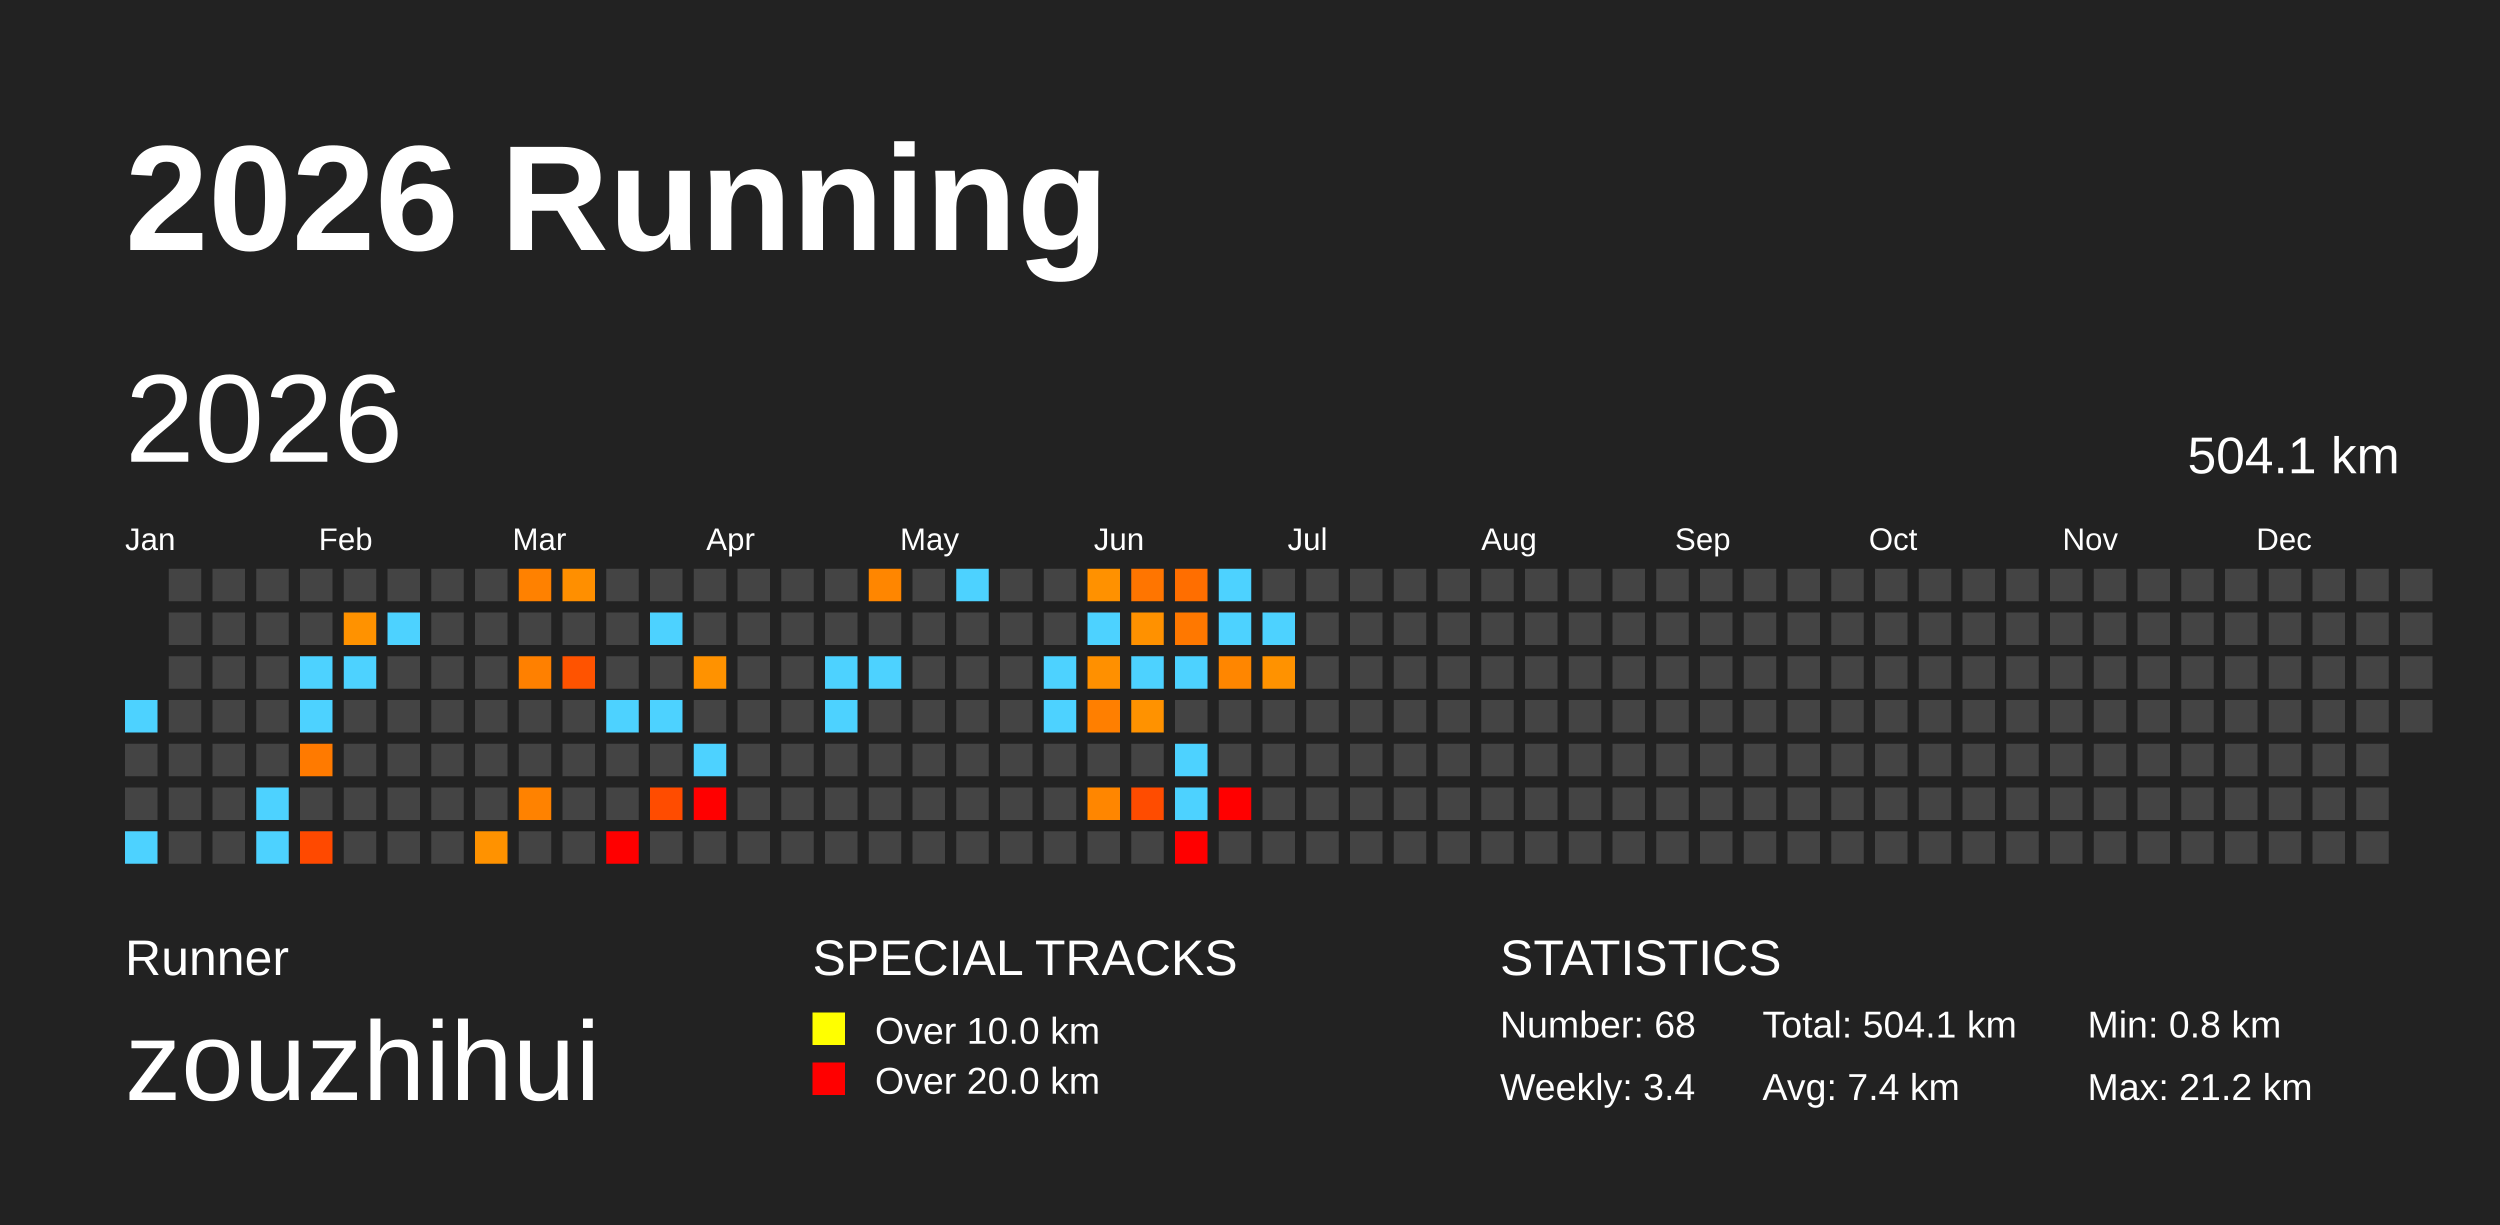
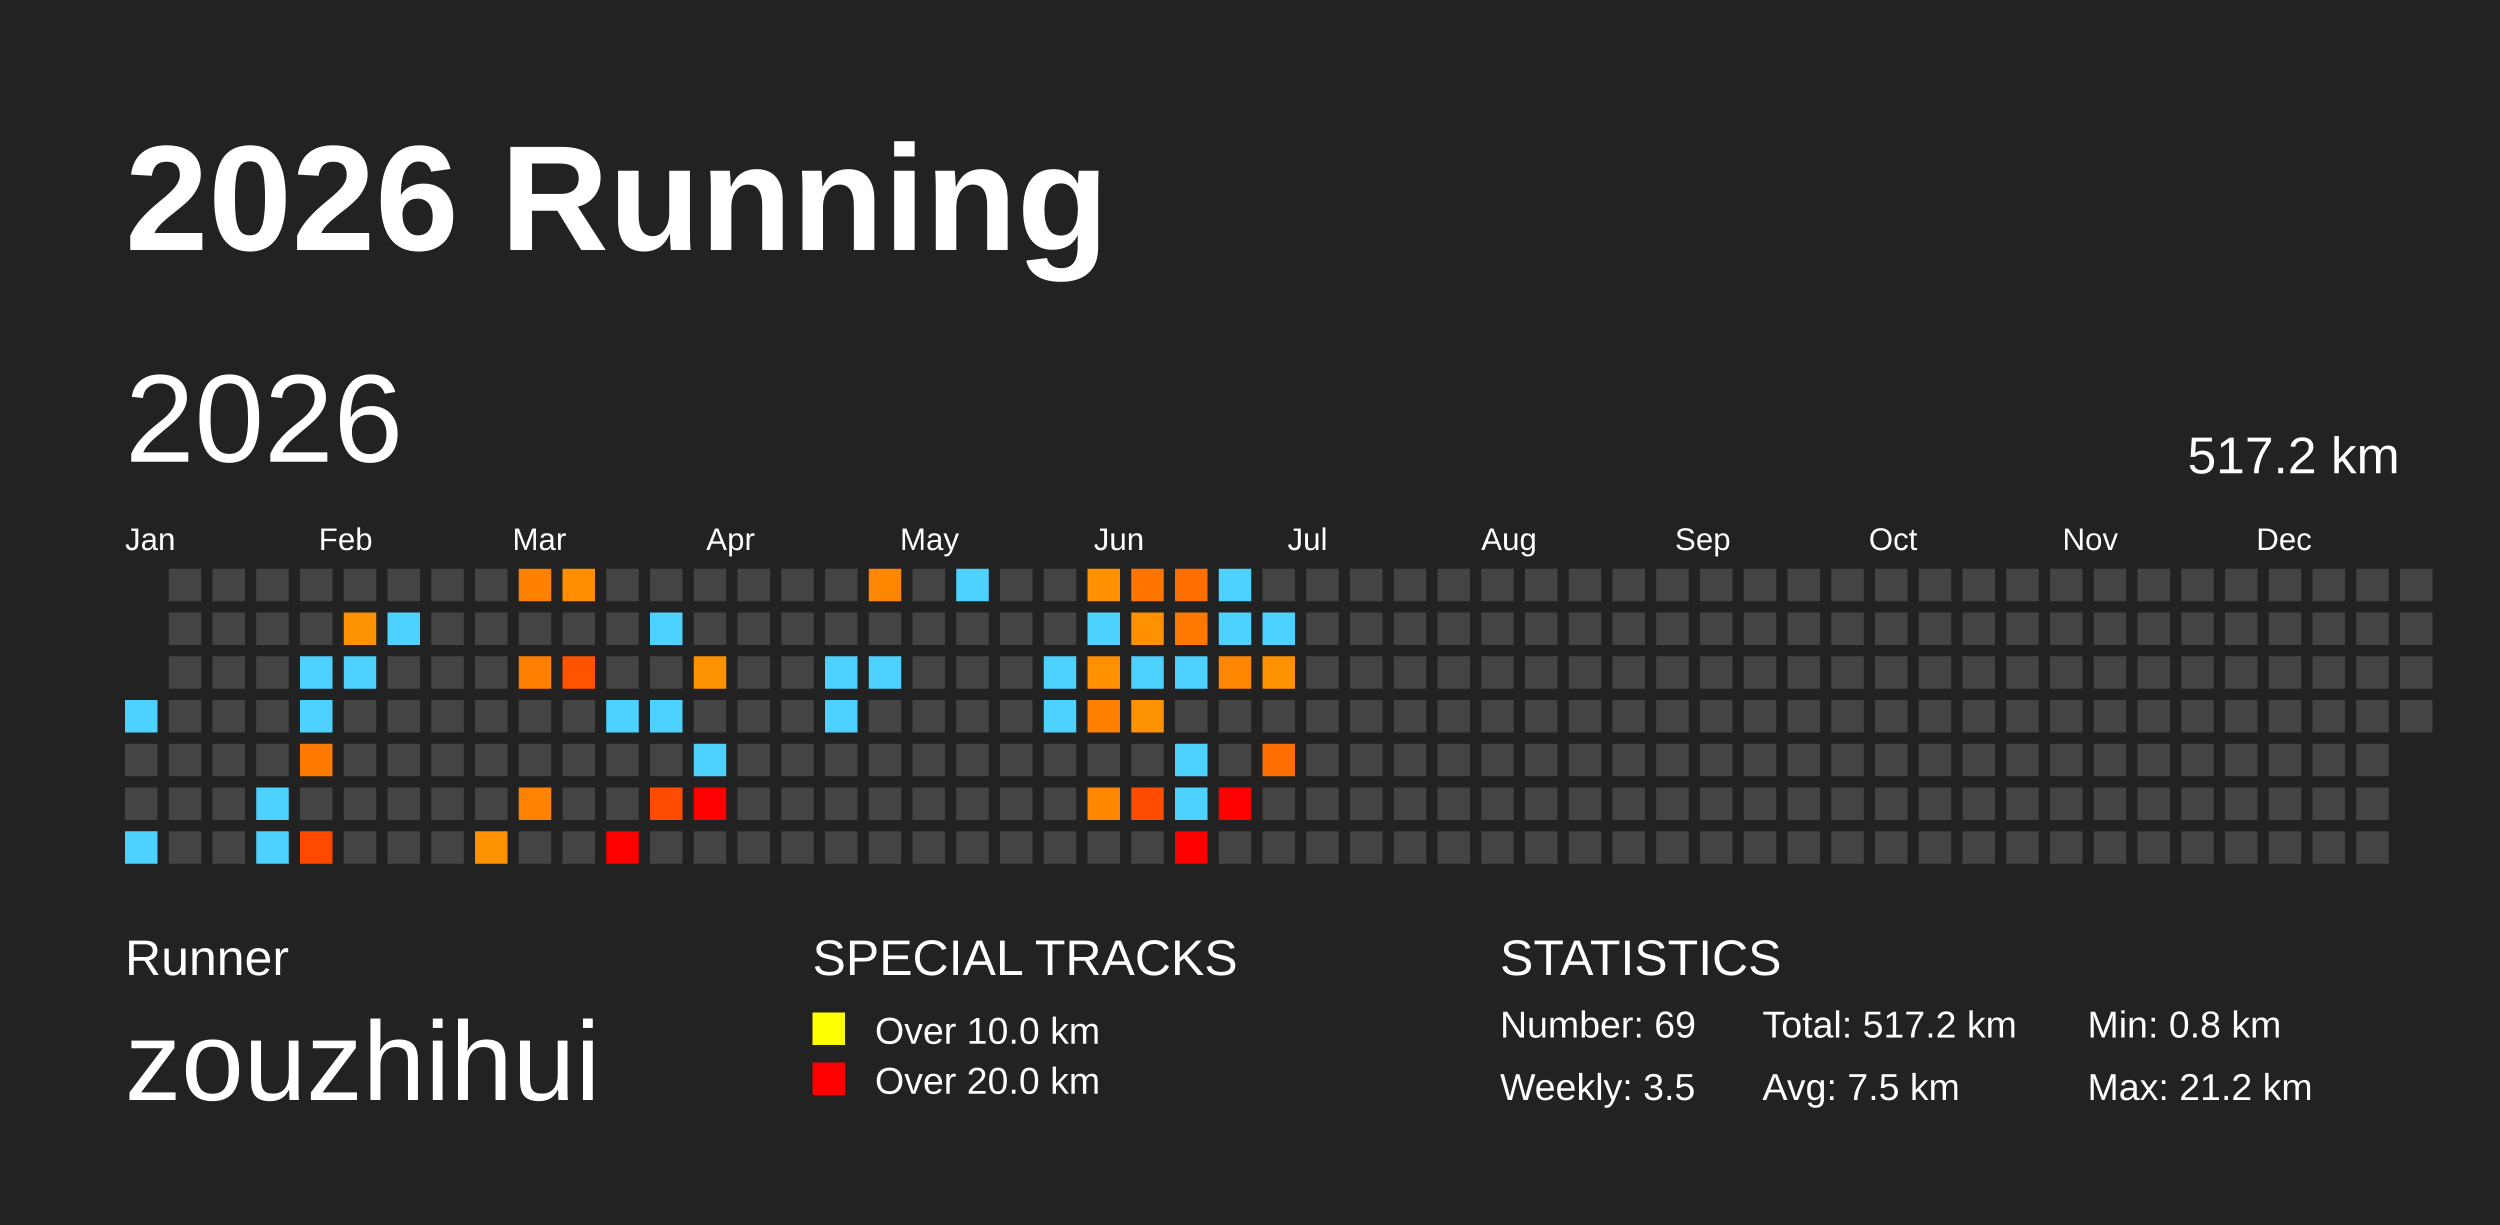
<svg xmlns="http://www.w3.org/2000/svg" baseProfile="full" height="98mm" version="1.1" viewBox="0,0,200,98" width="200mm">
  <defs />
  <rect fill="#222222" height="98" width="200" x="0" y="0" />
  <text fill="#FFFFFF" style="font-size:12px; font-family:Arial; font-weight:bold;" x="10" y="20">2026 Running</text>
  <text fill="#FFFFFF" style="font-size:4px; font-family:Arial" x="10" y="78">Runner</text>
  <text fill="#FFFFFF" style="font-size:9px; font-family:Arial" x="10" y="88">zouzhihui</text>
  <text fill="#FFFFFF" style="font-size:4px; font-family:Arial" x="65" y="78">SPECIAL TRACKS</text>
  <rect fill="yellow" height="2.6" width="2.6" x="65" y="81" />
  <text fill="#FFFFFF" style="font-size:3px; font-family:Arial" x="70" y="83.5">Over 10.0 km</text>
  <rect fill="red" height="2.6" width="2.6" x="65" y="85" />
  <text fill="#FFFFFF" style="font-size:3px; font-family:Arial" x="70" y="87.5">Over 20.0 km</text>
  <text fill="#FFFFFF" style="font-size:4px; font-family:Arial" x="120" y="78">STATISTICS</text>
-   <text fill="#FFFFFF" style="font-size:3px; font-family:Arial" x="120" y="83">Number: 68</text>
-   <text fill="#FFFFFF" style="font-size:3px; font-family:Arial" x="120" y="88">Weekly: 3.4</text>
-   <text fill="#FFFFFF" style="font-size:3px; font-family:Arial" x="141" y="83">Total: 504.1 km</text>
-   <text fill="#FFFFFF" style="font-size:3px; font-family:Arial" x="141" y="88">Avg: 7.4 km</text>
+   <text fill="#FFFFFF" style="font-size:3px; font-family:Arial" x="120" y="83">Number: 69</text>
+   <text fill="#FFFFFF" style="font-size:3px; font-family:Arial" x="120" y="88">Weekly: 3.5</text>
+   <text fill="#FFFFFF" style="font-size:3px; font-family:Arial" x="141" y="83">Total: 517.2 km</text>
+   <text fill="#FFFFFF" style="font-size:3px; font-family:Arial" x="141" y="88">Avg: 7.5 km</text>
  <text fill="#FFFFFF" style="font-size:3px; font-family:Arial" x="167" y="83">Min: 0.8 km</text>
  <text fill="#FFFFFF" style="font-size:3px; font-family:Arial" x="167" y="88">Max: 21.2 km</text>
  <text dominant-baseline="hanging" fill="#FFFFFF" style="font-size:10.0px; font-family:Arial;" x="10" y="30">2026</text>
-   <text dominant-baseline="hanging" fill="#FFFFFF" style="font-size:4.125px; font-family:Arial;" x="175" y="35">504.1 km</text>
+   <text dominant-baseline="hanging" fill="#FFFFFF" style="font-size:4.125px; font-family:Arial;" x="175" y="35">517.2 km</text>
  <text fill="#FFFFFF" style="font-size:2.5px; font-family:Arial" x="10.0" y="44">Jan</text>
  <text fill="#FFFFFF" style="font-size:2.5px; font-family:Arial" x="25.5" y="44">Feb</text>
  <text fill="#FFFFFF" style="font-size:2.5px; font-family:Arial" x="41.0" y="44">Mar</text>
  <text fill="#FFFFFF" style="font-size:2.5px; font-family:Arial" x="56.5" y="44">Apr</text>
  <text fill="#FFFFFF" style="font-size:2.5px; font-family:Arial" x="72.0" y="44">May</text>
  <text fill="#FFFFFF" style="font-size:2.5px; font-family:Arial" x="87.5" y="44">Jun</text>
  <text fill="#FFFFFF" style="font-size:2.5px; font-family:Arial" x="103.0" y="44">Jul</text>
  <text fill="#FFFFFF" style="font-size:2.5px; font-family:Arial" x="118.5" y="44">Aug</text>
  <text fill="#FFFFFF" style="font-size:2.5px; font-family:Arial" x="134.0" y="44">Sep</text>
  <text fill="#FFFFFF" style="font-size:2.5px; font-family:Arial" x="149.5" y="44">Oct</text>
  <text fill="#FFFFFF" style="font-size:2.5px; font-family:Arial" x="165.0" y="44">Nov</text>
  <text fill="#FFFFFF" style="font-size:2.5px; font-family:Arial" x="180.5" y="44">Dec</text>
  <rect fill="#4dd2ff" height="2.6" width="2.6" x="10.0" y="56.0" />
  <rect fill="#444444" height="2.6" width="2.6" x="10.0" y="59.5" />
  <rect fill="#444444" height="2.6" width="2.6" x="10.0" y="63.0" />
  <rect fill="#4dd2ff" height="2.6" width="2.6" x="10.0" y="66.5" />
  <rect fill="#444444" height="2.6" width="2.6" x="13.5" y="45.5" />
  <rect fill="#444444" height="2.6" width="2.6" x="13.5" y="49.0" />
  <rect fill="#444444" height="2.6" width="2.6" x="13.5" y="52.5" />
  <rect fill="#444444" height="2.6" width="2.6" x="13.5" y="56.0" />
  <rect fill="#444444" height="2.6" width="2.6" x="13.5" y="59.5" />
  <rect fill="#444444" height="2.6" width="2.6" x="13.5" y="63.0" />
  <rect fill="#444444" height="2.6" width="2.6" x="13.5" y="66.5" />
  <rect fill="#444444" height="2.6" width="2.6" x="17.0" y="45.5" />
  <rect fill="#444444" height="2.6" width="2.6" x="17.0" y="49.0" />
  <rect fill="#444444" height="2.6" width="2.6" x="17.0" y="52.5" />
  <rect fill="#444444" height="2.6" width="2.6" x="17.0" y="56.0" />
  <rect fill="#444444" height="2.6" width="2.6" x="17.0" y="59.5" />
  <rect fill="#444444" height="2.6" width="2.6" x="17.0" y="63.0" />
  <rect fill="#444444" height="2.6" width="2.6" x="17.0" y="66.5" />
  <rect fill="#444444" height="2.6" width="2.6" x="20.5" y="45.5" />
  <rect fill="#444444" height="2.6" width="2.6" x="20.5" y="49.0" />
  <rect fill="#444444" height="2.6" width="2.6" x="20.5" y="52.5" />
  <rect fill="#444444" height="2.6" width="2.6" x="20.5" y="56.0" />
  <rect fill="#444444" height="2.6" width="2.6" x="20.5" y="59.5" />
  <rect fill="#4dd2ff" height="2.6" width="2.6" x="20.5" y="63.0" />
  <rect fill="#4dd2ff" height="2.6" width="2.6" x="20.5" y="66.5" />
  <rect fill="#444444" height="2.6" width="2.6" x="24.0" y="45.5" />
  <rect fill="#444444" height="2.6" width="2.6" x="24.0" y="49.0" />
  <rect fill="#4dd2ff" height="2.6" width="2.6" x="24.0" y="52.5" />
  <rect fill="#4dd2ff" height="2.6" width="2.6" x="24.0" y="56.0" />
  <rect fill="#ff7a00" height="2.6" width="2.6" x="24.0" y="59.5" />
  <rect fill="#444444" height="2.6" width="2.6" x="24.0" y="63.0" />
  <rect fill="#ff4900" height="2.6" width="2.6" x="24.0" y="66.5" />
  <rect fill="#444444" height="2.6" width="2.6" x="27.5" y="45.5" />
  <rect fill="#ff9200" height="2.6" width="2.6" x="27.5" y="49.0" />
  <rect fill="#4dd2ff" height="2.6" width="2.6" x="27.5" y="52.5" />
  <rect fill="#444444" height="2.6" width="2.6" x="27.5" y="56.0" />
  <rect fill="#444444" height="2.6" width="2.6" x="27.5" y="59.5" />
  <rect fill="#444444" height="2.6" width="2.6" x="27.5" y="63.0" />
  <rect fill="#444444" height="2.6" width="2.6" x="27.5" y="66.5" />
  <rect fill="#444444" height="2.6" width="2.6" x="31.0" y="45.5" />
  <rect fill="#4dd2ff" height="2.6" width="2.6" x="31.0" y="49.0" />
  <rect fill="#444444" height="2.6" width="2.6" x="31.0" y="52.5" />
  <rect fill="#444444" height="2.6" width="2.6" x="31.0" y="56.0" />
  <rect fill="#444444" height="2.6" width="2.6" x="31.0" y="59.5" />
  <rect fill="#444444" height="2.6" width="2.6" x="31.0" y="63.0" />
  <rect fill="#444444" height="2.6" width="2.6" x="31.0" y="66.5" />
  <rect fill="#444444" height="2.6" width="2.6" x="34.5" y="45.5" />
  <rect fill="#444444" height="2.6" width="2.6" x="34.5" y="49.0" />
  <rect fill="#444444" height="2.6" width="2.6" x="34.5" y="52.5" />
  <rect fill="#444444" height="2.6" width="2.6" x="34.5" y="56.0" />
  <rect fill="#444444" height="2.6" width="2.6" x="34.5" y="59.5" />
  <rect fill="#444444" height="2.6" width="2.6" x="34.5" y="63.0" />
  <rect fill="#444444" height="2.6" width="2.6" x="34.5" y="66.5" />
  <rect fill="#444444" height="2.6" width="2.6" x="38.0" y="45.5" />
  <rect fill="#444444" height="2.6" width="2.6" x="38.0" y="49.0" />
  <rect fill="#444444" height="2.6" width="2.6" x="38.0" y="52.5" />
  <rect fill="#444444" height="2.6" width="2.6" x="38.0" y="56.0" />
  <rect fill="#444444" height="2.6" width="2.6" x="38.0" y="59.5" />
  <rect fill="#444444" height="2.6" width="2.6" x="38.0" y="63.0" />
  <rect fill="#ff9200" height="2.6" width="2.6" x="38.0" y="66.5" />
  <rect fill="#ff8100" height="2.6" width="2.6" x="41.5" y="45.5" />
  <rect fill="#444444" height="2.6" width="2.6" x="41.5" y="49.0" />
  <rect fill="#ff8000" height="2.6" width="2.6" x="41.5" y="52.5" />
  <rect fill="#444444" height="2.6" width="2.6" x="41.5" y="56.0" />
  <rect fill="#444444" height="2.6" width="2.6" x="41.5" y="59.5" />
  <rect fill="#ff8200" height="2.6" width="2.6" x="41.5" y="63.0" />
  <rect fill="#444444" height="2.6" width="2.6" x="41.5" y="66.5" />
  <rect fill="#ff8f00" height="2.6" width="2.6" x="45.0" y="45.5" />
  <rect fill="#444444" height="2.6" width="2.6" x="45.0" y="49.0" />
  <rect fill="#ff5300" height="2.6" width="2.6" x="45.0" y="52.5" />
  <rect fill="#444444" height="2.6" width="2.6" x="45.0" y="56.0" />
  <rect fill="#444444" height="2.6" width="2.6" x="45.0" y="59.5" />
  <rect fill="#444444" height="2.6" width="2.6" x="45.0" y="63.0" />
  <rect fill="#444444" height="2.6" width="2.6" x="45.0" y="66.5" />
  <rect fill="#444444" height="2.6" width="2.6" x="48.5" y="45.5" />
  <rect fill="#444444" height="2.6" width="2.6" x="48.5" y="49.0" />
  <rect fill="#444444" height="2.6" width="2.6" x="48.5" y="52.5" />
  <rect fill="#4dd2ff" height="2.6" width="2.6" x="48.5" y="56.0" />
  <rect fill="#444444" height="2.6" width="2.6" x="48.5" y="59.5" />
  <rect fill="#444444" height="2.6" width="2.6" x="48.5" y="63.0" />
  <rect fill="red" height="2.6" width="2.6" x="48.5" y="66.5" />
  <rect fill="#444444" height="2.6" width="2.6" x="52.0" y="45.5" />
  <rect fill="#4dd2ff" height="2.6" width="2.6" x="52.0" y="49.0" />
  <rect fill="#444444" height="2.6" width="2.6" x="52.0" y="52.5" />
  <rect fill="#4dd2ff" height="2.6" width="2.6" x="52.0" y="56.0" />
  <rect fill="#444444" height="2.6" width="2.6" x="52.0" y="59.5" />
  <rect fill="#ff4c00" height="2.6" width="2.6" x="52.0" y="63.0" />
  <rect fill="#444444" height="2.6" width="2.6" x="52.0" y="66.5" />
  <rect fill="#444444" height="2.6" width="2.6" x="55.5" y="45.5" />
  <rect fill="#444444" height="2.6" width="2.6" x="55.5" y="49.0" />
  <rect fill="#ff9200" height="2.6" width="2.6" x="55.5" y="52.5" />
  <rect fill="#444444" height="2.6" width="2.6" x="55.5" y="56.0" />
  <rect fill="#4dd2ff" height="2.6" width="2.6" x="55.5" y="59.5" />
  <rect fill="red" height="2.6" width="2.6" x="55.5" y="63.0" />
  <rect fill="#444444" height="2.6" width="2.6" x="55.5" y="66.5" />
  <rect fill="#444444" height="2.6" width="2.6" x="59.0" y="45.5" />
  <rect fill="#444444" height="2.6" width="2.6" x="59.0" y="49.0" />
  <rect fill="#444444" height="2.6" width="2.6" x="59.0" y="52.5" />
  <rect fill="#444444" height="2.6" width="2.6" x="59.0" y="56.0" />
  <rect fill="#444444" height="2.6" width="2.6" x="59.0" y="59.5" />
  <rect fill="#444444" height="2.6" width="2.6" x="59.0" y="63.0" />
  <rect fill="#444444" height="2.6" width="2.6" x="59.0" y="66.5" />
  <rect fill="#444444" height="2.6" width="2.6" x="62.5" y="45.5" />
  <rect fill="#444444" height="2.6" width="2.6" x="62.5" y="49.0" />
  <rect fill="#444444" height="2.6" width="2.6" x="62.5" y="52.5" />
  <rect fill="#444444" height="2.6" width="2.6" x="62.5" y="56.0" />
  <rect fill="#444444" height="2.6" width="2.6" x="62.5" y="59.5" />
  <rect fill="#444444" height="2.6" width="2.6" x="62.5" y="63.0" />
  <rect fill="#444444" height="2.6" width="2.6" x="62.5" y="66.5" />
  <rect fill="#444444" height="2.6" width="2.6" x="66.0" y="45.5" />
  <rect fill="#444444" height="2.6" width="2.6" x="66.0" y="49.0" />
  <rect fill="#4dd2ff" height="2.6" width="2.6" x="66.0" y="52.5" />
  <rect fill="#4dd2ff" height="2.6" width="2.6" x="66.0" y="56.0" />
  <rect fill="#444444" height="2.6" width="2.6" x="66.0" y="59.5" />
  <rect fill="#444444" height="2.6" width="2.6" x="66.0" y="63.0" />
  <rect fill="#444444" height="2.6" width="2.6" x="66.0" y="66.5" />
  <rect fill="#ff8600" height="2.6" width="2.6" x="69.5" y="45.5" />
  <rect fill="#444444" height="2.6" width="2.6" x="69.5" y="49.0" />
  <rect fill="#4dd2ff" height="2.6" width="2.6" x="69.5" y="52.5" />
  <rect fill="#444444" height="2.6" width="2.6" x="69.5" y="56.0" />
  <rect fill="#444444" height="2.6" width="2.6" x="69.5" y="59.5" />
  <rect fill="#444444" height="2.6" width="2.6" x="69.5" y="63.0" />
  <rect fill="#444444" height="2.6" width="2.6" x="69.5" y="66.5" />
  <rect fill="#444444" height="2.6" width="2.6" x="73.0" y="45.5" />
  <rect fill="#444444" height="2.6" width="2.6" x="73.0" y="49.0" />
  <rect fill="#444444" height="2.6" width="2.6" x="73.0" y="52.5" />
  <rect fill="#444444" height="2.6" width="2.6" x="73.0" y="56.0" />
  <rect fill="#444444" height="2.6" width="2.6" x="73.0" y="59.5" />
  <rect fill="#444444" height="2.6" width="2.6" x="73.0" y="63.0" />
  <rect fill="#444444" height="2.6" width="2.6" x="73.0" y="66.5" />
  <rect fill="#4dd2ff" height="2.6" width="2.6" x="76.5" y="45.5" />
  <rect fill="#444444" height="2.6" width="2.6" x="76.5" y="49.0" />
  <rect fill="#444444" height="2.6" width="2.6" x="76.5" y="52.5" />
  <rect fill="#444444" height="2.6" width="2.6" x="76.5" y="56.0" />
  <rect fill="#444444" height="2.6" width="2.6" x="76.5" y="59.5" />
  <rect fill="#444444" height="2.6" width="2.6" x="76.5" y="63.0" />
  <rect fill="#444444" height="2.6" width="2.6" x="76.5" y="66.5" />
  <rect fill="#444444" height="2.6" width="2.6" x="80.0" y="45.5" />
  <rect fill="#444444" height="2.6" width="2.6" x="80.0" y="49.0" />
  <rect fill="#444444" height="2.6" width="2.6" x="80.0" y="52.5" />
  <rect fill="#444444" height="2.6" width="2.6" x="80.0" y="56.0" />
  <rect fill="#444444" height="2.6" width="2.6" x="80.0" y="59.5" />
  <rect fill="#444444" height="2.6" width="2.6" x="80.0" y="63.0" />
  <rect fill="#444444" height="2.6" width="2.6" x="80.0" y="66.5" />
  <rect fill="#444444" height="2.6" width="2.6" x="83.5" y="45.5" />
  <rect fill="#444444" height="2.6" width="2.6" x="83.5" y="49.0" />
  <rect fill="#4dd2ff" height="2.6" width="2.6" x="83.5" y="52.5" />
  <rect fill="#4dd2ff" height="2.6" width="2.6" x="83.5" y="56.0" />
  <rect fill="#444444" height="2.6" width="2.6" x="83.5" y="59.5" />
  <rect fill="#444444" height="2.6" width="2.6" x="83.5" y="63.0" />
  <rect fill="#444444" height="2.6" width="2.6" x="83.5" y="66.5" />
  <rect fill="#ff9100" height="2.6" width="2.6" x="87.0" y="45.5" />
  <rect fill="#4dd2ff" height="2.6" width="2.6" x="87.0" y="49.0" />
  <rect fill="#ff9000" height="2.6" width="2.6" x="87.0" y="52.5" />
  <rect fill="#ff7f00" height="2.6" width="2.6" x="87.0" y="56.0" />
  <rect fill="#444444" height="2.6" width="2.6" x="87.0" y="59.5" />
  <rect fill="#ff8600" height="2.6" width="2.6" x="87.0" y="63.0" />
  <rect fill="#444444" height="2.6" width="2.6" x="87.0" y="66.5" />
  <rect fill="#ff7500" height="2.6" width="2.6" x="90.5" y="45.5" />
  <rect fill="#ff9100" height="2.6" width="2.6" x="90.5" y="49.0" />
  <rect fill="#4dd2ff" height="2.6" width="2.6" x="90.5" y="52.5" />
  <rect fill="#ff9200" height="2.6" width="2.6" x="90.5" y="56.0" />
  <rect fill="#444444" height="2.6" width="2.6" x="90.5" y="59.5" />
  <rect fill="#ff4c00" height="2.6" width="2.6" x="90.5" y="63.0" />
  <rect fill="#444444" height="2.6" width="2.6" x="90.5" y="66.5" />
  <rect fill="#ff6e00" height="2.6" width="2.6" x="94.0" y="45.5" />
  <rect fill="#ff7800" height="2.6" width="2.6" x="94.0" y="49.0" />
  <rect fill="#4dd2ff" height="2.6" width="2.6" x="94.0" y="52.5" />
  <rect fill="#444444" height="2.6" width="2.6" x="94.0" y="56.0" />
  <rect fill="#4dd2ff" height="2.6" width="2.6" x="94.0" y="59.5" />
  <rect fill="#4dd2ff" height="2.6" width="2.6" x="94.0" y="63.0" />
  <rect fill="red" height="2.6" width="2.6" x="94.0" y="66.5" />
  <rect fill="#4dd2ff" height="2.6" width="2.6" x="97.5" y="45.5" />
  <rect fill="#4dd2ff" height="2.6" width="2.6" x="97.5" y="49.0" />
  <rect fill="#ff8600" height="2.6" width="2.6" x="97.5" y="52.5" />
  <rect fill="#444444" height="2.6" width="2.6" x="97.5" y="56.0" />
  <rect fill="#444444" height="2.6" width="2.6" x="97.5" y="59.5" />
  <rect fill="red" height="2.6" width="2.6" x="97.5" y="63.0" />
  <rect fill="#444444" height="2.6" width="2.6" x="97.5" y="66.5" />
  <rect fill="#444444" height="2.6" width="2.6" x="101.0" y="45.5" />
  <rect fill="#4dd2ff" height="2.6" width="2.6" x="101.0" y="49.0" />
  <rect fill="#ff9200" height="2.6" width="2.6" x="101.0" y="52.5" />
  <rect fill="#444444" height="2.6" width="2.6" x="101.0" y="56.0" />
-   <rect fill="#444444" height="2.6" width="2.6" x="101.0" y="59.5" />
+   <rect fill="#ff6e00" height="2.6" width="2.6" x="101.0" y="59.5" />
  <rect fill="#444444" height="2.6" width="2.6" x="101.0" y="63.0" />
  <rect fill="#444444" height="2.6" width="2.6" x="101.0" y="66.5" />
  <rect fill="#444444" height="2.6" width="2.6" x="104.5" y="45.5" />
  <rect fill="#444444" height="2.6" width="2.6" x="104.5" y="49.0" />
  <rect fill="#444444" height="2.6" width="2.6" x="104.5" y="52.5" />
  <rect fill="#444444" height="2.6" width="2.6" x="104.5" y="56.0" />
  <rect fill="#444444" height="2.6" width="2.6" x="104.5" y="59.5" />
  <rect fill="#444444" height="2.6" width="2.6" x="104.5" y="63.0" />
  <rect fill="#444444" height="2.6" width="2.6" x="104.5" y="66.5" />
  <rect fill="#444444" height="2.6" width="2.6" x="108.0" y="45.5" />
  <rect fill="#444444" height="2.6" width="2.6" x="108.0" y="49.0" />
  <rect fill="#444444" height="2.6" width="2.6" x="108.0" y="52.5" />
  <rect fill="#444444" height="2.6" width="2.6" x="108.0" y="56.0" />
  <rect fill="#444444" height="2.6" width="2.6" x="108.0" y="59.5" />
  <rect fill="#444444" height="2.6" width="2.6" x="108.0" y="63.0" />
  <rect fill="#444444" height="2.6" width="2.6" x="108.0" y="66.5" />
  <rect fill="#444444" height="2.6" width="2.6" x="111.5" y="45.5" />
  <rect fill="#444444" height="2.6" width="2.6" x="111.5" y="49.0" />
  <rect fill="#444444" height="2.6" width="2.6" x="111.5" y="52.5" />
  <rect fill="#444444" height="2.6" width="2.6" x="111.5" y="56.0" />
  <rect fill="#444444" height="2.6" width="2.6" x="111.5" y="59.5" />
  <rect fill="#444444" height="2.6" width="2.6" x="111.5" y="63.0" />
  <rect fill="#444444" height="2.6" width="2.6" x="111.5" y="66.5" />
  <rect fill="#444444" height="2.6" width="2.6" x="115.0" y="45.5" />
  <rect fill="#444444" height="2.6" width="2.6" x="115.0" y="49.0" />
  <rect fill="#444444" height="2.6" width="2.6" x="115.0" y="52.5" />
  <rect fill="#444444" height="2.6" width="2.6" x="115.0" y="56.0" />
  <rect fill="#444444" height="2.6" width="2.6" x="115.0" y="59.5" />
  <rect fill="#444444" height="2.6" width="2.6" x="115.0" y="63.0" />
  <rect fill="#444444" height="2.6" width="2.6" x="115.0" y="66.5" />
  <rect fill="#444444" height="2.6" width="2.6" x="118.5" y="45.5" />
  <rect fill="#444444" height="2.6" width="2.6" x="118.5" y="49.0" />
  <rect fill="#444444" height="2.6" width="2.6" x="118.5" y="52.5" />
  <rect fill="#444444" height="2.6" width="2.6" x="118.5" y="56.0" />
  <rect fill="#444444" height="2.6" width="2.6" x="118.5" y="59.5" />
  <rect fill="#444444" height="2.6" width="2.6" x="118.5" y="63.0" />
  <rect fill="#444444" height="2.6" width="2.6" x="118.5" y="66.5" />
  <rect fill="#444444" height="2.6" width="2.6" x="122.0" y="45.5" />
  <rect fill="#444444" height="2.6" width="2.6" x="122.0" y="49.0" />
  <rect fill="#444444" height="2.6" width="2.6" x="122.0" y="52.5" />
  <rect fill="#444444" height="2.6" width="2.6" x="122.0" y="56.0" />
  <rect fill="#444444" height="2.6" width="2.6" x="122.0" y="59.5" />
  <rect fill="#444444" height="2.6" width="2.6" x="122.0" y="63.0" />
  <rect fill="#444444" height="2.6" width="2.6" x="122.0" y="66.5" />
  <rect fill="#444444" height="2.6" width="2.6" x="125.5" y="45.5" />
  <rect fill="#444444" height="2.6" width="2.6" x="125.5" y="49.0" />
  <rect fill="#444444" height="2.6" width="2.6" x="125.5" y="52.5" />
  <rect fill="#444444" height="2.6" width="2.6" x="125.5" y="56.0" />
  <rect fill="#444444" height="2.6" width="2.6" x="125.5" y="59.5" />
  <rect fill="#444444" height="2.6" width="2.6" x="125.5" y="63.0" />
  <rect fill="#444444" height="2.6" width="2.6" x="125.5" y="66.5" />
  <rect fill="#444444" height="2.6" width="2.6" x="129.0" y="45.5" />
  <rect fill="#444444" height="2.6" width="2.6" x="129.0" y="49.0" />
  <rect fill="#444444" height="2.6" width="2.6" x="129.0" y="52.5" />
  <rect fill="#444444" height="2.6" width="2.6" x="129.0" y="56.0" />
  <rect fill="#444444" height="2.6" width="2.6" x="129.0" y="59.5" />
  <rect fill="#444444" height="2.6" width="2.6" x="129.0" y="63.0" />
  <rect fill="#444444" height="2.6" width="2.6" x="129.0" y="66.5" />
  <rect fill="#444444" height="2.6" width="2.6" x="132.5" y="45.5" />
  <rect fill="#444444" height="2.6" width="2.6" x="132.5" y="49.0" />
  <rect fill="#444444" height="2.6" width="2.6" x="132.5" y="52.5" />
  <rect fill="#444444" height="2.6" width="2.6" x="132.5" y="56.0" />
  <rect fill="#444444" height="2.6" width="2.6" x="132.5" y="59.5" />
  <rect fill="#444444" height="2.6" width="2.6" x="132.5" y="63.0" />
  <rect fill="#444444" height="2.6" width="2.6" x="132.5" y="66.5" />
  <rect fill="#444444" height="2.6" width="2.6" x="136.0" y="45.5" />
  <rect fill="#444444" height="2.6" width="2.6" x="136.0" y="49.0" />
  <rect fill="#444444" height="2.6" width="2.6" x="136.0" y="52.5" />
  <rect fill="#444444" height="2.6" width="2.6" x="136.0" y="56.0" />
  <rect fill="#444444" height="2.6" width="2.6" x="136.0" y="59.5" />
  <rect fill="#444444" height="2.6" width="2.6" x="136.0" y="63.0" />
  <rect fill="#444444" height="2.6" width="2.6" x="136.0" y="66.5" />
  <rect fill="#444444" height="2.6" width="2.6" x="139.5" y="45.5" />
  <rect fill="#444444" height="2.6" width="2.6" x="139.5" y="49.0" />
  <rect fill="#444444" height="2.6" width="2.6" x="139.5" y="52.5" />
  <rect fill="#444444" height="2.6" width="2.6" x="139.5" y="56.0" />
  <rect fill="#444444" height="2.6" width="2.6" x="139.5" y="59.5" />
  <rect fill="#444444" height="2.6" width="2.6" x="139.5" y="63.0" />
  <rect fill="#444444" height="2.6" width="2.6" x="139.5" y="66.5" />
  <rect fill="#444444" height="2.6" width="2.6" x="143.0" y="45.5" />
  <rect fill="#444444" height="2.6" width="2.6" x="143.0" y="49.0" />
  <rect fill="#444444" height="2.6" width="2.6" x="143.0" y="52.5" />
  <rect fill="#444444" height="2.6" width="2.6" x="143.0" y="56.0" />
  <rect fill="#444444" height="2.6" width="2.6" x="143.0" y="59.5" />
  <rect fill="#444444" height="2.6" width="2.6" x="143.0" y="63.0" />
  <rect fill="#444444" height="2.6" width="2.6" x="143.0" y="66.5" />
  <rect fill="#444444" height="2.6" width="2.6" x="146.5" y="45.5" />
  <rect fill="#444444" height="2.6" width="2.6" x="146.5" y="49.0" />
  <rect fill="#444444" height="2.6" width="2.6" x="146.5" y="52.5" />
  <rect fill="#444444" height="2.6" width="2.6" x="146.5" y="56.0" />
  <rect fill="#444444" height="2.6" width="2.6" x="146.5" y="59.5" />
  <rect fill="#444444" height="2.6" width="2.6" x="146.5" y="63.0" />
  <rect fill="#444444" height="2.6" width="2.6" x="146.5" y="66.5" />
  <rect fill="#444444" height="2.6" width="2.6" x="150.0" y="45.5" />
  <rect fill="#444444" height="2.6" width="2.6" x="150.0" y="49.0" />
  <rect fill="#444444" height="2.6" width="2.6" x="150.0" y="52.5" />
  <rect fill="#444444" height="2.6" width="2.6" x="150.0" y="56.0" />
  <rect fill="#444444" height="2.6" width="2.6" x="150.0" y="59.5" />
  <rect fill="#444444" height="2.6" width="2.6" x="150.0" y="63.0" />
  <rect fill="#444444" height="2.6" width="2.6" x="150.0" y="66.5" />
  <rect fill="#444444" height="2.6" width="2.6" x="153.5" y="45.5" />
  <rect fill="#444444" height="2.6" width="2.6" x="153.5" y="49.0" />
  <rect fill="#444444" height="2.6" width="2.6" x="153.5" y="52.5" />
  <rect fill="#444444" height="2.6" width="2.6" x="153.5" y="56.0" />
  <rect fill="#444444" height="2.6" width="2.6" x="153.5" y="59.5" />
  <rect fill="#444444" height="2.6" width="2.6" x="153.5" y="63.0" />
  <rect fill="#444444" height="2.6" width="2.6" x="153.5" y="66.5" />
  <rect fill="#444444" height="2.6" width="2.6" x="157.0" y="45.5" />
  <rect fill="#444444" height="2.6" width="2.6" x="157.0" y="49.0" />
  <rect fill="#444444" height="2.6" width="2.6" x="157.0" y="52.5" />
  <rect fill="#444444" height="2.6" width="2.6" x="157.0" y="56.0" />
  <rect fill="#444444" height="2.6" width="2.6" x="157.0" y="59.5" />
  <rect fill="#444444" height="2.6" width="2.6" x="157.0" y="63.0" />
  <rect fill="#444444" height="2.6" width="2.6" x="157.0" y="66.5" />
  <rect fill="#444444" height="2.6" width="2.6" x="160.5" y="45.5" />
  <rect fill="#444444" height="2.6" width="2.6" x="160.5" y="49.0" />
  <rect fill="#444444" height="2.6" width="2.6" x="160.5" y="52.5" />
  <rect fill="#444444" height="2.6" width="2.6" x="160.5" y="56.0" />
  <rect fill="#444444" height="2.6" width="2.6" x="160.5" y="59.5" />
  <rect fill="#444444" height="2.6" width="2.6" x="160.5" y="63.0" />
  <rect fill="#444444" height="2.6" width="2.6" x="160.5" y="66.5" />
  <rect fill="#444444" height="2.6" width="2.6" x="164.0" y="45.5" />
  <rect fill="#444444" height="2.6" width="2.6" x="164.0" y="49.0" />
  <rect fill="#444444" height="2.6" width="2.6" x="164.0" y="52.5" />
  <rect fill="#444444" height="2.6" width="2.6" x="164.0" y="56.0" />
  <rect fill="#444444" height="2.6" width="2.6" x="164.0" y="59.5" />
  <rect fill="#444444" height="2.6" width="2.6" x="164.0" y="63.0" />
  <rect fill="#444444" height="2.6" width="2.6" x="164.0" y="66.5" />
  <rect fill="#444444" height="2.6" width="2.6" x="167.5" y="45.5" />
  <rect fill="#444444" height="2.6" width="2.6" x="167.5" y="49.0" />
  <rect fill="#444444" height="2.6" width="2.6" x="167.5" y="52.5" />
  <rect fill="#444444" height="2.6" width="2.6" x="167.5" y="56.0" />
  <rect fill="#444444" height="2.6" width="2.6" x="167.5" y="59.5" />
  <rect fill="#444444" height="2.6" width="2.6" x="167.5" y="63.0" />
  <rect fill="#444444" height="2.6" width="2.6" x="167.5" y="66.5" />
  <rect fill="#444444" height="2.6" width="2.6" x="171.0" y="45.5" />
  <rect fill="#444444" height="2.6" width="2.6" x="171.0" y="49.0" />
  <rect fill="#444444" height="2.6" width="2.6" x="171.0" y="52.5" />
  <rect fill="#444444" height="2.6" width="2.6" x="171.0" y="56.0" />
  <rect fill="#444444" height="2.6" width="2.6" x="171.0" y="59.5" />
  <rect fill="#444444" height="2.6" width="2.6" x="171.0" y="63.0" />
  <rect fill="#444444" height="2.6" width="2.6" x="171.0" y="66.5" />
  <rect fill="#444444" height="2.6" width="2.6" x="174.5" y="45.5" />
  <rect fill="#444444" height="2.6" width="2.6" x="174.5" y="49.0" />
  <rect fill="#444444" height="2.6" width="2.6" x="174.5" y="52.5" />
  <rect fill="#444444" height="2.6" width="2.6" x="174.5" y="56.0" />
  <rect fill="#444444" height="2.6" width="2.6" x="174.5" y="59.5" />
  <rect fill="#444444" height="2.6" width="2.6" x="174.5" y="63.0" />
  <rect fill="#444444" height="2.6" width="2.6" x="174.5" y="66.5" />
  <rect fill="#444444" height="2.6" width="2.6" x="178.0" y="45.5" />
  <rect fill="#444444" height="2.6" width="2.6" x="178.0" y="49.0" />
  <rect fill="#444444" height="2.6" width="2.6" x="178.0" y="52.5" />
  <rect fill="#444444" height="2.6" width="2.6" x="178.0" y="56.0" />
  <rect fill="#444444" height="2.6" width="2.6" x="178.0" y="59.5" />
  <rect fill="#444444" height="2.6" width="2.6" x="178.0" y="63.0" />
  <rect fill="#444444" height="2.6" width="2.6" x="178.0" y="66.5" />
  <rect fill="#444444" height="2.6" width="2.6" x="181.5" y="45.5" />
  <rect fill="#444444" height="2.6" width="2.6" x="181.5" y="49.0" />
  <rect fill="#444444" height="2.6" width="2.6" x="181.5" y="52.5" />
  <rect fill="#444444" height="2.6" width="2.6" x="181.5" y="56.0" />
  <rect fill="#444444" height="2.6" width="2.6" x="181.5" y="59.5" />
  <rect fill="#444444" height="2.6" width="2.6" x="181.5" y="63.0" />
  <rect fill="#444444" height="2.6" width="2.6" x="181.5" y="66.5" />
  <rect fill="#444444" height="2.6" width="2.6" x="185.0" y="45.5" />
  <rect fill="#444444" height="2.6" width="2.6" x="185.0" y="49.0" />
  <rect fill="#444444" height="2.6" width="2.6" x="185.0" y="52.5" />
  <rect fill="#444444" height="2.6" width="2.6" x="185.0" y="56.0" />
  <rect fill="#444444" height="2.6" width="2.6" x="185.0" y="59.5" />
  <rect fill="#444444" height="2.6" width="2.6" x="185.0" y="63.0" />
  <rect fill="#444444" height="2.6" width="2.6" x="185.0" y="66.5" />
  <rect fill="#444444" height="2.6" width="2.6" x="188.5" y="45.5" />
  <rect fill="#444444" height="2.6" width="2.6" x="188.5" y="49.0" />
  <rect fill="#444444" height="2.6" width="2.6" x="188.5" y="52.5" />
  <rect fill="#444444" height="2.6" width="2.6" x="188.5" y="56.0" />
  <rect fill="#444444" height="2.6" width="2.6" x="188.5" y="59.5" />
  <rect fill="#444444" height="2.6" width="2.6" x="188.5" y="63.0" />
  <rect fill="#444444" height="2.6" width="2.6" x="188.5" y="66.5" />
  <rect fill="#444444" height="2.6" width="2.6" x="192.0" y="45.5" />
  <rect fill="#444444" height="2.6" width="2.6" x="192.0" y="49.0" />
  <rect fill="#444444" height="2.6" width="2.6" x="192.0" y="52.5" />
  <rect fill="#444444" height="2.6" width="2.6" x="192.0" y="56.0" />
</svg>
